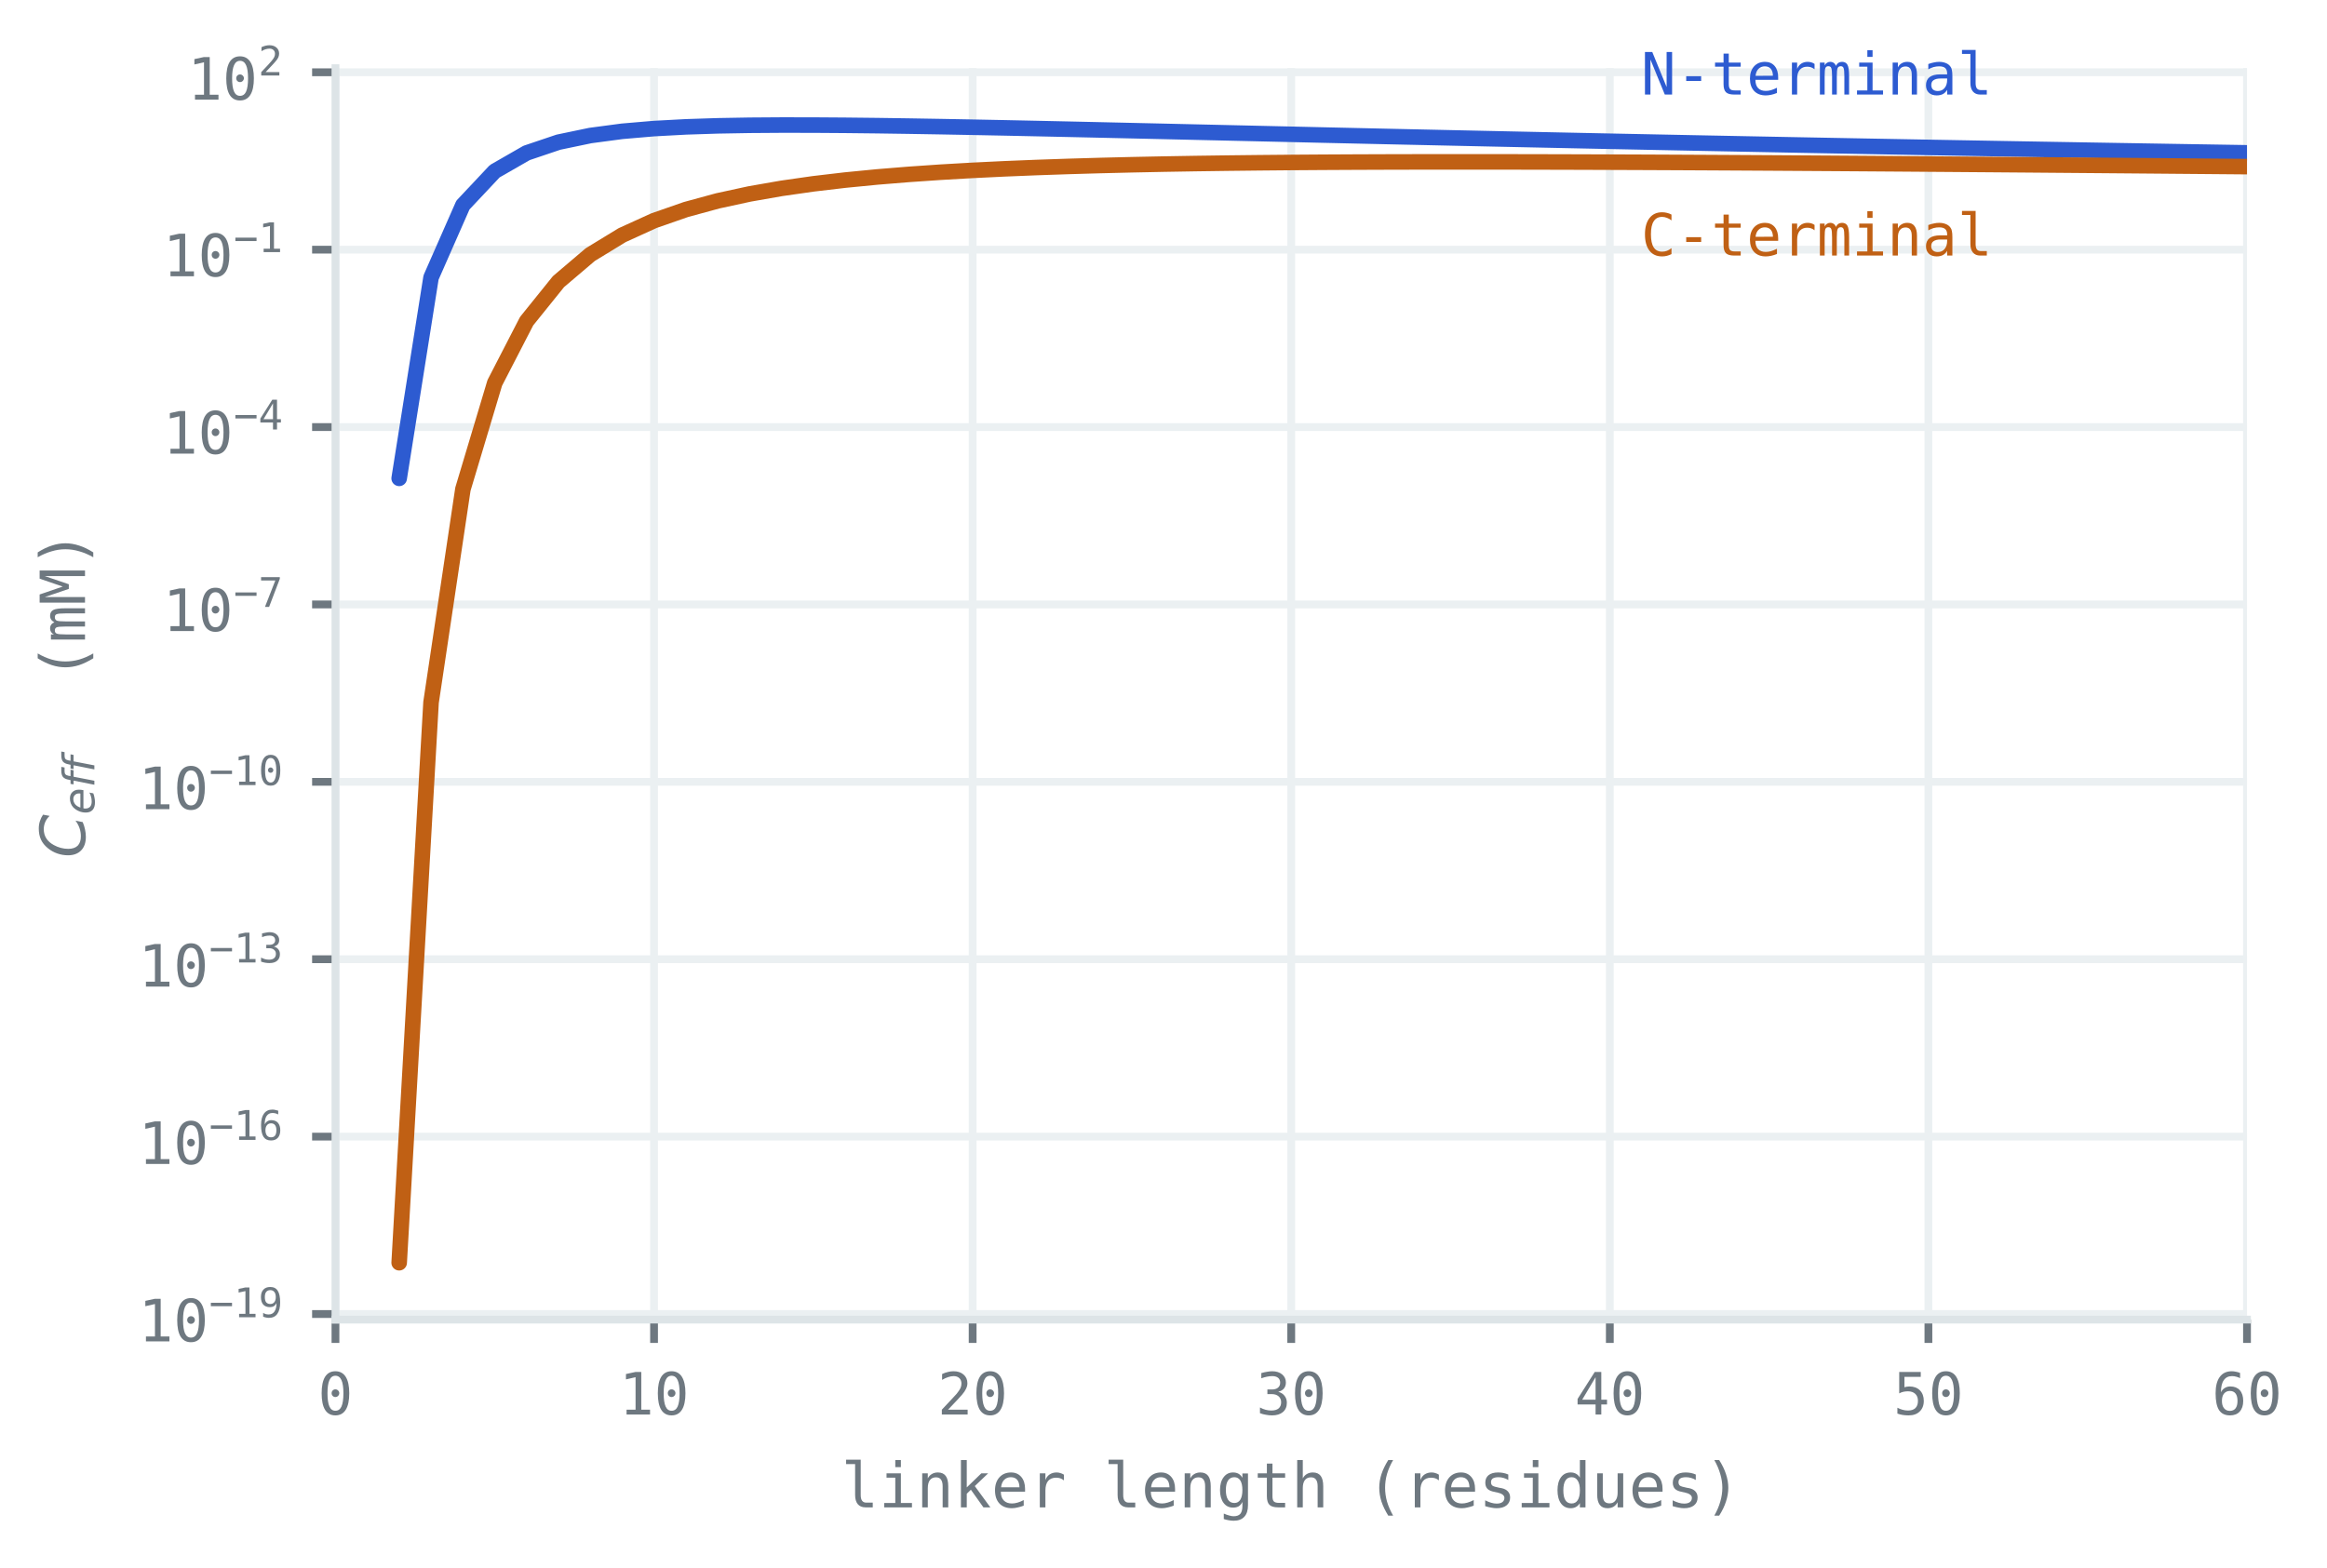
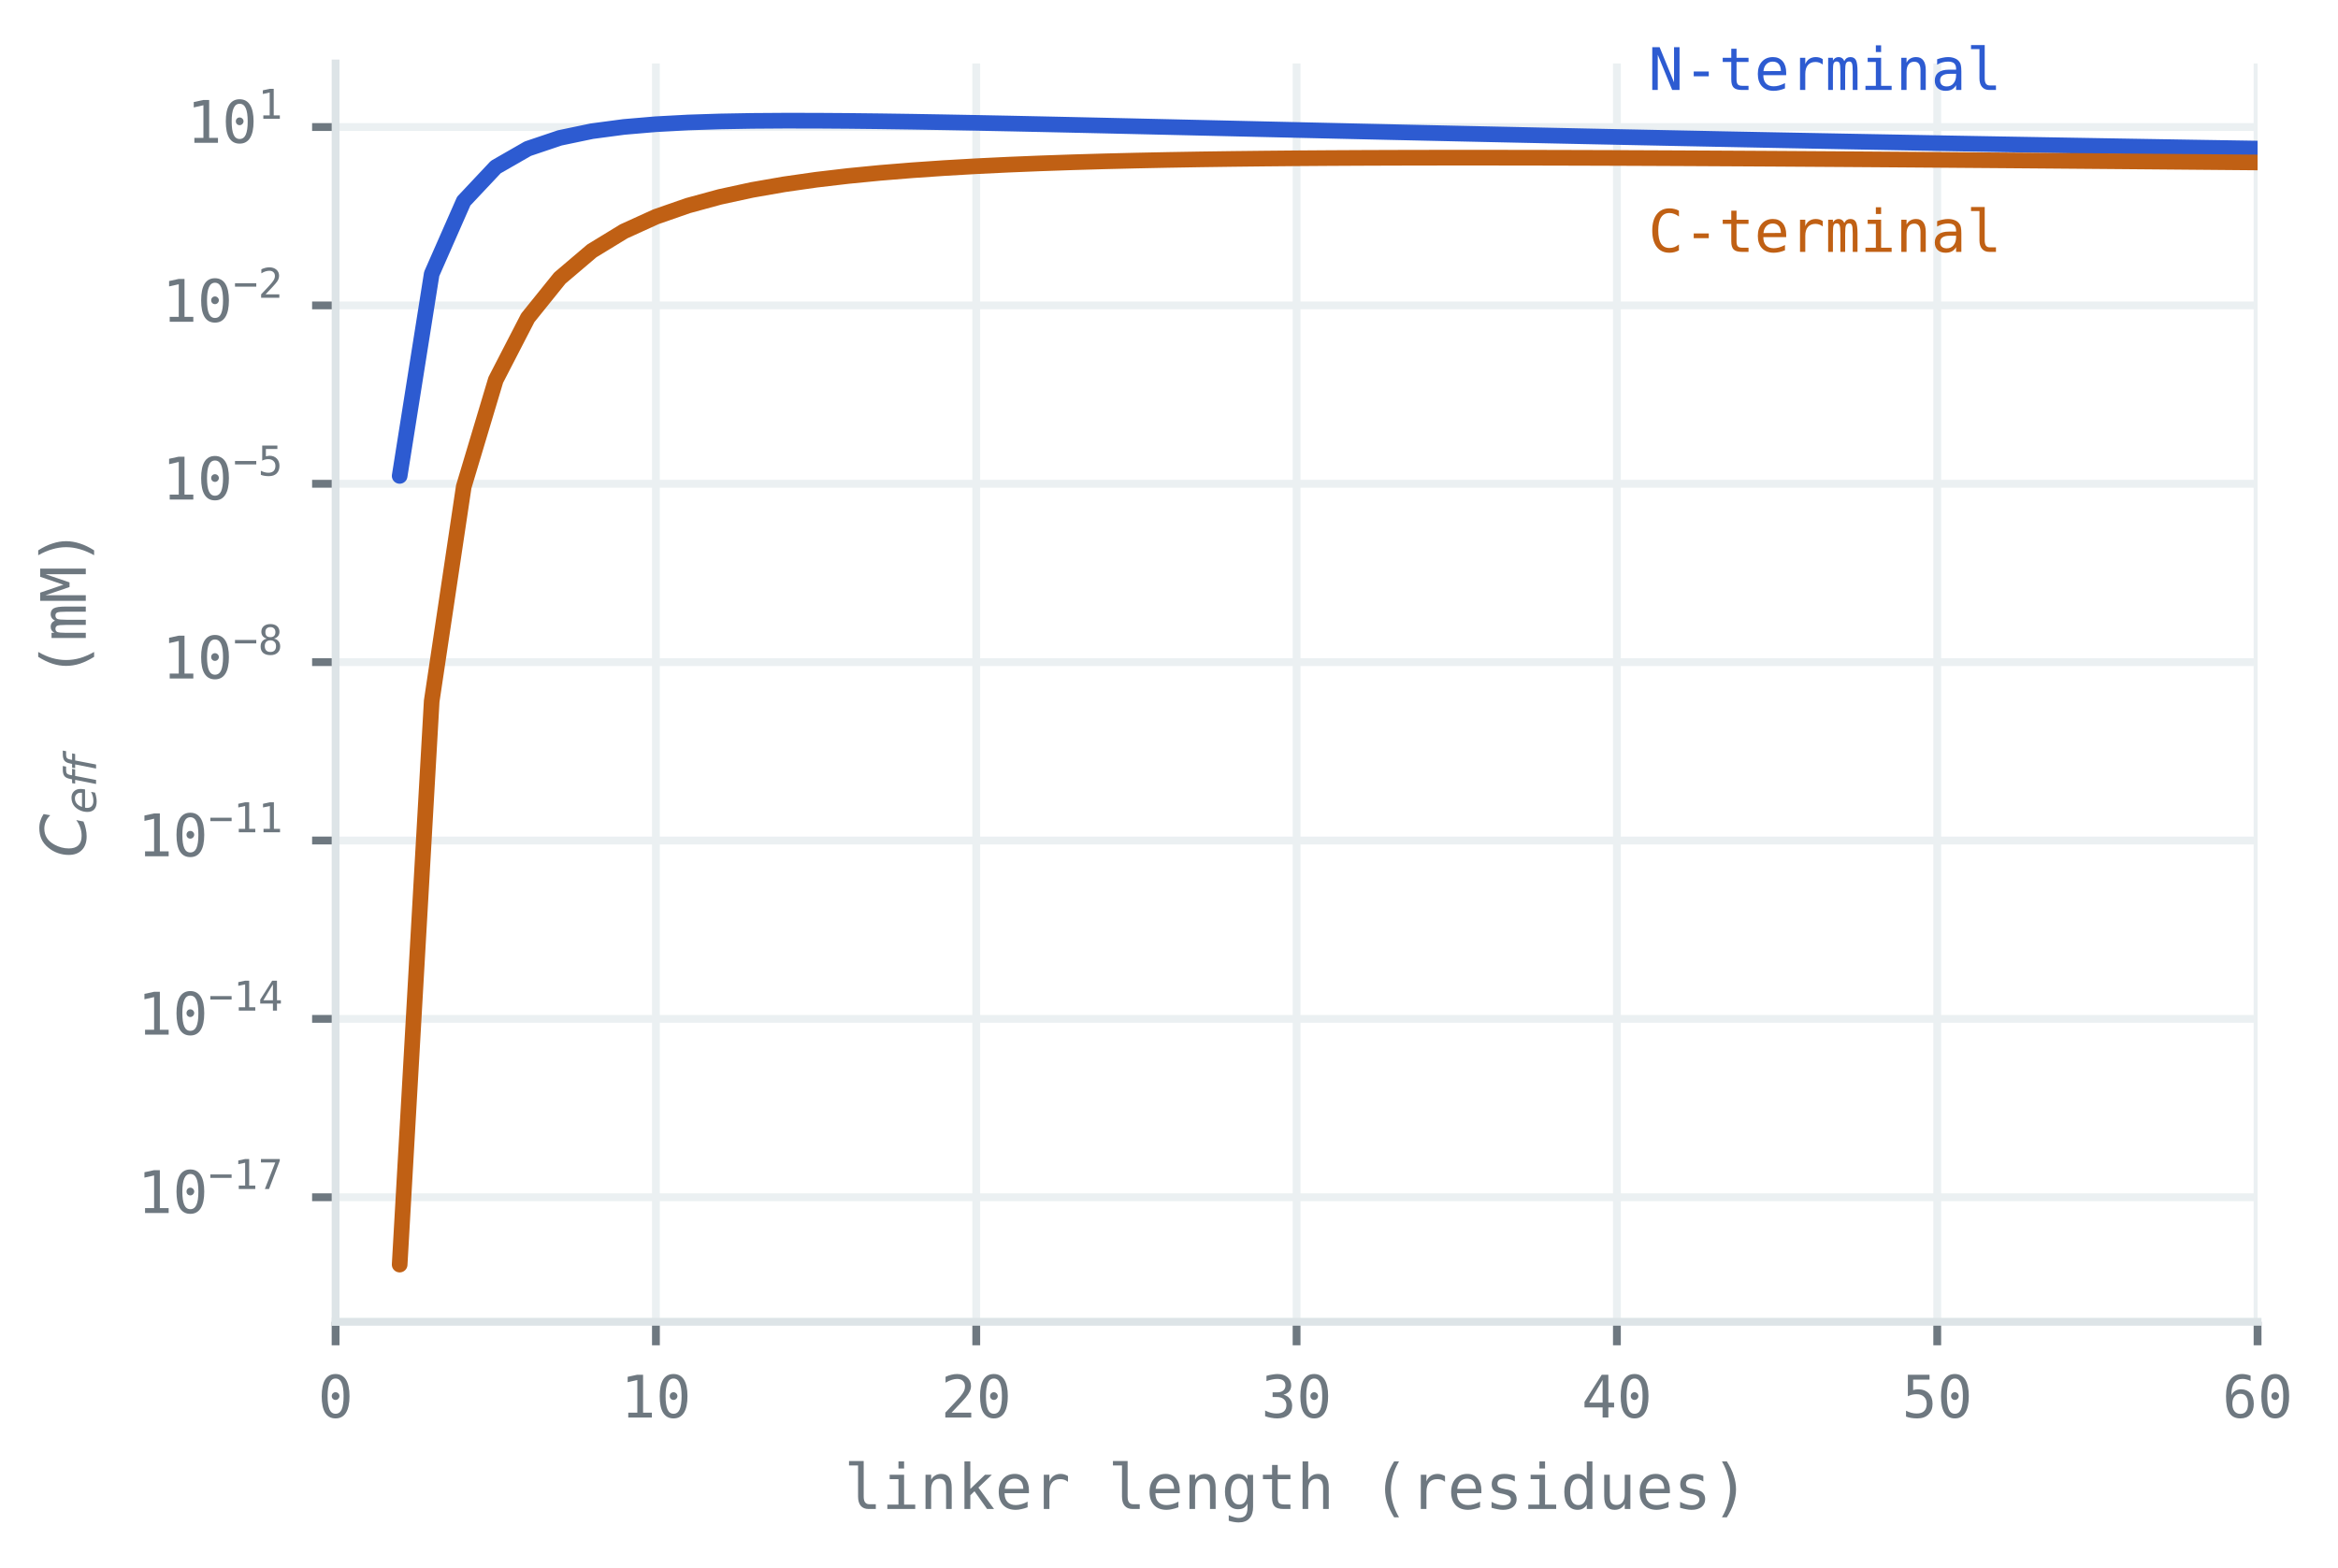
- <svg xmlns="http://www.w3.org/2000/svg" xmlns:xlink="http://www.w3.org/1999/xlink" width="298.882pt" height="201.337pt" viewBox="0 0 298.882 201.337" version="1.1">
+ <svg xmlns="http://www.w3.org/2000/svg" xmlns:xlink="http://www.w3.org/1999/xlink" width="298.665pt" height="200.283pt" viewBox="0 0 298.665 200.283" version="1.1">
  <defs>
    <style type="text/css">*{stroke-linejoin: round; stroke-linecap: butt}</style>
  </defs>
  <g id="figure_1">
    <g id="patch_1">
-       <path d="M 0 201.337  L 298.882 201.337  L 298.882 0  L 0 0  L 0 201.337  z " style="fill: none" />
+       <path d="M 0 200.283  L 298.665 200.283  L 298.665 0  L 0 0  L 0 200.283  z " style="fill: none" />
    </g>
    <g id="axes_1">
      <g id="patch_2">
-         <path d="M 43.087 169.534  L 288.607 169.534  L 288.607 8.758  L 43.087 8.758  L 43.087 169.534  z " style="fill: none" />
+         <path d="M 42.87 168.885  L 288.39 168.885  L 288.39 8.109  L 42.87 8.109  L 42.87 168.885  z " style="fill: none" />
      </g>
      <g id="matplotlib.axis_1">
        <g id="xtick_1">
          <g id="line2d_1">
-             <path d="M 43.087 169.534  L 43.087 8.758  " clip-path="url(#pee7ccda837)" style="fill: none; stroke: #ebf0f2; stroke-linecap: square" />
+             <path d="M 42.87 168.885  L 42.87 8.109  " clip-path="url(#p7f38e33495)" style="fill: none; stroke: #ebf0f2; stroke-linecap: square" />
          </g>
          <g id="line2d_2">
            <defs>
-               <path id="m582d454e30" d="M 0 0  L 0 3  " style="stroke: #6e7880" />
+               <path id="m90b1c3645b" d="M 0 0  L 0 3  " style="stroke: #6e7880" />
            </defs>
            <g>
-               <use xlink:href="#m582d454e30" x="43.087" y="169.534" style="fill: #6e7880; stroke: #6e7880" />
+               <use xlink:href="#m90b1c3645b" x="42.87" y="168.885" style="fill: #6e7880; stroke: #6e7880" />
            </g>
          </g>
          <g id="text_1">
-             <text style="font-size: 7.5px; font-family: 'DejaVu Sans Mono', 'SF Mono', 'Menlo', 'Consolas', 'Bitstream Vera Sans Mono', 'Computer Modern Typewriter', 'Andale Mono', 'Nimbus Mono L', 'Courier New', 'Courier', 'Fixed', 'Terminal', monospace; text-anchor: middle; fill: #6e7880" x="43.087" y="181.732" transform="rotate(-0 43.08687 181.7323)">0</text>
+             <text style="font-size: 7.5px; font-family: 'DejaVu Sans Mono', 'SF Mono', 'Menlo', 'Consolas', 'Bitstream Vera Sans Mono', 'Computer Modern Typewriter', 'Andale Mono', 'Nimbus Mono L', 'Courier New', 'Courier', 'Fixed', 'Terminal', monospace; text-anchor: middle; fill: #6e7880" x="42.87" y="181.124" transform="rotate(-0 42.87 181.1236)">0</text>
          </g>
        </g>
        <g id="xtick_2">
          <g id="line2d_3">
-             <path d="M 84.007 169.534  L 84.007 8.758  " clip-path="url(#pee7ccda837)" style="fill: none; stroke: #ebf0f2; stroke-linecap: square" />
+             <path d="M 83.79 168.885  L 83.79 8.109  " clip-path="url(#p7f38e33495)" style="fill: none; stroke: #ebf0f2; stroke-linecap: square" />
          </g>
          <g id="line2d_4">
            <g>
-               <use xlink:href="#m582d454e30" x="84.007" y="169.534" style="fill: #6e7880; stroke: #6e7880" />
+               <use xlink:href="#m90b1c3645b" x="83.79" y="168.885" style="fill: #6e7880; stroke: #6e7880" />
            </g>
          </g>
          <g id="text_2">
-             <text style="font-size: 7.5px; font-family: 'DejaVu Sans Mono', 'SF Mono', 'Menlo', 'Consolas', 'Bitstream Vera Sans Mono', 'Computer Modern Typewriter', 'Andale Mono', 'Nimbus Mono L', 'Courier New', 'Courier', 'Fixed', 'Terminal', monospace; text-anchor: middle; fill: #6e7880" x="84.007" y="181.732" transform="rotate(-0 84.00687 181.7323)">10</text>
+             <text style="font-size: 7.5px; font-family: 'DejaVu Sans Mono', 'SF Mono', 'Menlo', 'Consolas', 'Bitstream Vera Sans Mono', 'Computer Modern Typewriter', 'Andale Mono', 'Nimbus Mono L', 'Courier New', 'Courier', 'Fixed', 'Terminal', monospace; text-anchor: middle; fill: #6e7880" x="83.79" y="181.124" transform="rotate(-0 83.79 181.1236)">10</text>
          </g>
        </g>
        <g id="xtick_3">
          <g id="line2d_5">
-             <path d="M 124.927 169.534  L 124.927 8.758  " clip-path="url(#pee7ccda837)" style="fill: none; stroke: #ebf0f2; stroke-linecap: square" />
+             <path d="M 124.71 168.885  L 124.71 8.109  " clip-path="url(#p7f38e33495)" style="fill: none; stroke: #ebf0f2; stroke-linecap: square" />
          </g>
          <g id="line2d_6">
            <g>
-               <use xlink:href="#m582d454e30" x="124.927" y="169.534" style="fill: #6e7880; stroke: #6e7880" />
+               <use xlink:href="#m90b1c3645b" x="124.71" y="168.885" style="fill: #6e7880; stroke: #6e7880" />
            </g>
          </g>
          <g id="text_3">
-             <text style="font-size: 7.5px; font-family: 'DejaVu Sans Mono', 'SF Mono', 'Menlo', 'Consolas', 'Bitstream Vera Sans Mono', 'Computer Modern Typewriter', 'Andale Mono', 'Nimbus Mono L', 'Courier New', 'Courier', 'Fixed', 'Terminal', monospace; text-anchor: middle; fill: #6e7880" x="124.927" y="181.732" transform="rotate(-0 124.9269 181.7323)">20</text>
+             <text style="font-size: 7.5px; font-family: 'DejaVu Sans Mono', 'SF Mono', 'Menlo', 'Consolas', 'Bitstream Vera Sans Mono', 'Computer Modern Typewriter', 'Andale Mono', 'Nimbus Mono L', 'Courier New', 'Courier', 'Fixed', 'Terminal', monospace; text-anchor: middle; fill: #6e7880" x="124.71" y="181.124" transform="rotate(-0 124.71 181.1236)">20</text>
          </g>
        </g>
        <g id="xtick_4">
          <g id="line2d_7">
-             <path d="M 165.847 169.534  L 165.847 8.758  " clip-path="url(#pee7ccda837)" style="fill: none; stroke: #ebf0f2; stroke-linecap: square" />
+             <path d="M 165.63 168.885  L 165.63 8.109  " clip-path="url(#p7f38e33495)" style="fill: none; stroke: #ebf0f2; stroke-linecap: square" />
          </g>
          <g id="line2d_8">
            <g>
-               <use xlink:href="#m582d454e30" x="165.847" y="169.534" style="fill: #6e7880; stroke: #6e7880" />
+               <use xlink:href="#m90b1c3645b" x="165.63" y="168.885" style="fill: #6e7880; stroke: #6e7880" />
            </g>
          </g>
          <g id="text_4">
-             <text style="font-size: 7.5px; font-family: 'DejaVu Sans Mono', 'SF Mono', 'Menlo', 'Consolas', 'Bitstream Vera Sans Mono', 'Computer Modern Typewriter', 'Andale Mono', 'Nimbus Mono L', 'Courier New', 'Courier', 'Fixed', 'Terminal', monospace; text-anchor: middle; fill: #6e7880" x="165.847" y="181.732" transform="rotate(-0 165.8469 181.7323)">30</text>
+             <text style="font-size: 7.5px; font-family: 'DejaVu Sans Mono', 'SF Mono', 'Menlo', 'Consolas', 'Bitstream Vera Sans Mono', 'Computer Modern Typewriter', 'Andale Mono', 'Nimbus Mono L', 'Courier New', 'Courier', 'Fixed', 'Terminal', monospace; text-anchor: middle; fill: #6e7880" x="165.63" y="181.124" transform="rotate(-0 165.63 181.1236)">30</text>
          </g>
        </g>
        <g id="xtick_5">
          <g id="line2d_9">
-             <path d="M 206.767 169.534  L 206.767 8.758  " clip-path="url(#pee7ccda837)" style="fill: none; stroke: #ebf0f2; stroke-linecap: square" />
+             <path d="M 206.55 168.885  L 206.55 8.109  " clip-path="url(#p7f38e33495)" style="fill: none; stroke: #ebf0f2; stroke-linecap: square" />
          </g>
          <g id="line2d_10">
            <g>
-               <use xlink:href="#m582d454e30" x="206.767" y="169.534" style="fill: #6e7880; stroke: #6e7880" />
+               <use xlink:href="#m90b1c3645b" x="206.55" y="168.885" style="fill: #6e7880; stroke: #6e7880" />
            </g>
          </g>
          <g id="text_5">
-             <text style="font-size: 7.5px; font-family: 'DejaVu Sans Mono', 'SF Mono', 'Menlo', 'Consolas', 'Bitstream Vera Sans Mono', 'Computer Modern Typewriter', 'Andale Mono', 'Nimbus Mono L', 'Courier New', 'Courier', 'Fixed', 'Terminal', monospace; text-anchor: middle; fill: #6e7880" x="206.767" y="181.732" transform="rotate(-0 206.7669 181.7323)">40</text>
+             <text style="font-size: 7.5px; font-family: 'DejaVu Sans Mono', 'SF Mono', 'Menlo', 'Consolas', 'Bitstream Vera Sans Mono', 'Computer Modern Typewriter', 'Andale Mono', 'Nimbus Mono L', 'Courier New', 'Courier', 'Fixed', 'Terminal', monospace; text-anchor: middle; fill: #6e7880" x="206.55" y="181.124" transform="rotate(-0 206.55 181.1236)">40</text>
          </g>
        </g>
        <g id="xtick_6">
          <g id="line2d_11">
-             <path d="M 247.687 169.534  L 247.687 8.758  " clip-path="url(#pee7ccda837)" style="fill: none; stroke: #ebf0f2; stroke-linecap: square" />
+             <path d="M 247.47 168.885  L 247.47 8.109  " clip-path="url(#p7f38e33495)" style="fill: none; stroke: #ebf0f2; stroke-linecap: square" />
          </g>
          <g id="line2d_12">
            <g>
-               <use xlink:href="#m582d454e30" x="247.687" y="169.534" style="fill: #6e7880; stroke: #6e7880" />
+               <use xlink:href="#m90b1c3645b" x="247.47" y="168.885" style="fill: #6e7880; stroke: #6e7880" />
            </g>
          </g>
          <g id="text_6">
-             <text style="font-size: 7.5px; font-family: 'DejaVu Sans Mono', 'SF Mono', 'Menlo', 'Consolas', 'Bitstream Vera Sans Mono', 'Computer Modern Typewriter', 'Andale Mono', 'Nimbus Mono L', 'Courier New', 'Courier', 'Fixed', 'Terminal', monospace; text-anchor: middle; fill: #6e7880" x="247.687" y="181.732" transform="rotate(-0 247.6869 181.7323)">50</text>
+             <text style="font-size: 7.5px; font-family: 'DejaVu Sans Mono', 'SF Mono', 'Menlo', 'Consolas', 'Bitstream Vera Sans Mono', 'Computer Modern Typewriter', 'Andale Mono', 'Nimbus Mono L', 'Courier New', 'Courier', 'Fixed', 'Terminal', monospace; text-anchor: middle; fill: #6e7880" x="247.47" y="181.124" transform="rotate(-0 247.47 181.1236)">50</text>
          </g>
        </g>
        <g id="xtick_7">
          <g id="line2d_13">
-             <path d="M 288.607 169.534  L 288.607 8.758  " clip-path="url(#pee7ccda837)" style="fill: none; stroke: #ebf0f2; stroke-linecap: square" />
+             <path d="M 288.39 168.885  L 288.39 8.109  " clip-path="url(#p7f38e33495)" style="fill: none; stroke: #ebf0f2; stroke-linecap: square" />
          </g>
          <g id="line2d_14">
            <g>
-               <use xlink:href="#m582d454e30" x="288.607" y="169.534" style="fill: #6e7880; stroke: #6e7880" />
+               <use xlink:href="#m90b1c3645b" x="288.39" y="168.885" style="fill: #6e7880; stroke: #6e7880" />
            </g>
          </g>
          <g id="text_7">
-             <text style="font-size: 7.5px; font-family: 'DejaVu Sans Mono', 'SF Mono', 'Menlo', 'Consolas', 'Bitstream Vera Sans Mono', 'Computer Modern Typewriter', 'Andale Mono', 'Nimbus Mono L', 'Courier New', 'Courier', 'Fixed', 'Terminal', monospace; text-anchor: middle; fill: #6e7880" x="288.607" y="181.732" transform="rotate(-0 288.6069 181.7323)">60</text>
+             <text style="font-size: 7.5px; font-family: 'DejaVu Sans Mono', 'SF Mono', 'Menlo', 'Consolas', 'Bitstream Vera Sans Mono', 'Computer Modern Typewriter', 'Andale Mono', 'Nimbus Mono L', 'Courier New', 'Courier', 'Fixed', 'Terminal', monospace; text-anchor: middle; fill: #6e7880" x="288.39" y="181.124" transform="rotate(-0 288.39 181.1236)">60</text>
          </g>
        </g>
        <g id="text_8">
-           <text style="font-size: 8px; font-family: 'DejaVu Sans Mono', 'SF Mono', 'Menlo', 'Consolas', 'Bitstream Vera Sans Mono', 'Computer Modern Typewriter', 'Andale Mono', 'Nimbus Mono L', 'Courier New', 'Courier', 'Fixed', 'Terminal', monospace; text-anchor: middle; fill: #6e7880" x="165.847" y="193.655" transform="rotate(-0 165.8469 193.6553)">linker length  (residues)</text>
+           <text style="font-size: 8px; font-family: 'DejaVu Sans Mono', 'SF Mono', 'Menlo', 'Consolas', 'Bitstream Vera Sans Mono', 'Computer Modern Typewriter', 'Andale Mono', 'Nimbus Mono L', 'Courier New', 'Courier', 'Fixed', 'Terminal', monospace; text-anchor: middle; fill: #6e7880" x="165.63" y="192.805" transform="rotate(-0 165.63 192.8047)">linker length  (residues)</text>
        </g>
      </g>
      <g id="matplotlib.axis_2">
        <g id="ytick_1">
          <g id="line2d_15">
-             <path d="M 43.087 168.816  L 288.607 168.816  " clip-path="url(#pee7ccda837)" style="fill: none; stroke: #ebf0f2; stroke-linecap: square" />
+             <path d="M 42.87 152.974  L 288.39 152.974  " clip-path="url(#p7f38e33495)" style="fill: none; stroke: #ebf0f2; stroke-linecap: square" />
          </g>
          <g id="line2d_16">
            <defs>
-               <path id="m4ef6204b9f" d="M 0 0  L -3 0  " style="stroke: #6e7880" />
+               <path id="ma9d8cd0139" d="M 0 0  L -3 0  " style="stroke: #6e7880" />
            </defs>
            <g>
-               <use xlink:href="#m4ef6204b9f" x="43.087" y="168.816" style="fill: #6e7880; stroke: #6e7880" />
+               <use xlink:href="#ma9d8cd0139" x="42.87" y="152.974" style="fill: #6e7880; stroke: #6e7880" />
            </g>
          </g>
          <g id="text_9">
-             <g style="fill: #6e7880" transform="translate(17.76187 172.341)">
-               <text>
-                 <tspan x="0" y="-0.009" style="font-size: 7.5px; font-family: 'DejaVu Sans Mono'; fill: #6e7880">1</tspan>
-                 <tspan x="4.515" y="-0.009" style="font-size: 7.5px; font-family: 'DejaVu Sans Mono'; fill: #6e7880">0</tspan>
-                 <tspan x="9.103" y="-3.106" style="font-size: 5.25px; font-family: 'DejaVu Sans Mono'; fill: #6e7880">−</tspan>
-                 <tspan x="12.263" y="-3.106" style="font-size: 5.25px; font-family: 'DejaVu Sans Mono'; fill: #6e7880">1</tspan>
-                 <tspan x="15.424" y="-3.106" style="font-size: 5.25px; font-family: 'DejaVu Sans Mono'; fill: #6e7880">9</tspan>
+             <g style="fill: #6e7880" transform="translate(17.545 155.8429)">
+               <text>
+                 <tspan x="0" y="-0.858" style="font-size: 7.5px; font-family: 'DejaVu Sans Mono'; fill: #6e7880">1</tspan>
+                 <tspan x="4.515" y="-0.858" style="font-size: 7.5px; font-family: 'DejaVu Sans Mono'; fill: #6e7880">0</tspan>
+                 <tspan x="9.107" y="-3.92" style="font-size: 5.25px; font-family: 'DejaVu Sans Mono'; fill: #6e7880">−</tspan>
+                 <tspan x="12.268" y="-3.92" style="font-size: 5.25px; font-family: 'DejaVu Sans Mono'; fill: #6e7880">1</tspan>
+                 <tspan x="15.429" y="-3.92" style="font-size: 5.25px; font-family: 'DejaVu Sans Mono'; fill: #6e7880">7</tspan>
              </text>
            </g>
          </g>
        </g>
        <g id="ytick_2">
          <g id="line2d_17">
-             <path d="M 43.087 146.026  L 288.607 146.026  " clip-path="url(#pee7ccda837)" style="fill: none; stroke: #ebf0f2; stroke-linecap: square" />
+             <path d="M 42.87 130.183  L 288.39 130.183  " clip-path="url(#p7f38e33495)" style="fill: none; stroke: #ebf0f2; stroke-linecap: square" />
          </g>
          <g id="line2d_18">
            <g>
-               <use xlink:href="#m4ef6204b9f" x="43.087" y="146.026" style="fill: #6e7880; stroke: #6e7880" />
+               <use xlink:href="#ma9d8cd0139" x="42.87" y="130.183" style="fill: #6e7880; stroke: #6e7880" />
            </g>
          </g>
          <g id="text_10">
-             <g style="fill: #6e7880" transform="translate(17.76187 149.5509)">
-               <text>
-                 <tspan x="0" y="-0.009" style="font-size: 7.5px; font-family: 'DejaVu Sans Mono'; fill: #6e7880">1</tspan>
-                 <tspan x="4.515" y="-0.009" style="font-size: 7.5px; font-family: 'DejaVu Sans Mono'; fill: #6e7880">0</tspan>
-                 <tspan x="9.103" y="-3.106" style="font-size: 5.25px; font-family: 'DejaVu Sans Mono'; fill: #6e7880">−</tspan>
-                 <tspan x="12.263" y="-3.106" style="font-size: 5.25px; font-family: 'DejaVu Sans Mono'; fill: #6e7880">1</tspan>
-                 <tspan x="15.424" y="-3.106" style="font-size: 5.25px; font-family: 'DejaVu Sans Mono'; fill: #6e7880">6</tspan>
+             <g style="fill: #6e7880" transform="translate(17.545 133.0527)">
+               <text>
+                 <tspan x="0" y="-0.858" style="font-size: 7.5px; font-family: 'DejaVu Sans Mono'; fill: #6e7880">1</tspan>
+                 <tspan x="4.515" y="-0.858" style="font-size: 7.5px; font-family: 'DejaVu Sans Mono'; fill: #6e7880">0</tspan>
+                 <tspan x="9.107" y="-3.92" style="font-size: 5.25px; font-family: 'DejaVu Sans Mono'; fill: #6e7880">−</tspan>
+                 <tspan x="12.268" y="-3.92" style="font-size: 5.25px; font-family: 'DejaVu Sans Mono'; fill: #6e7880">1</tspan>
+                 <tspan x="15.429" y="-3.92" style="font-size: 5.25px; font-family: 'DejaVu Sans Mono'; fill: #6e7880">4</tspan>
              </text>
            </g>
          </g>
        </g>
        <g id="ytick_3">
          <g id="line2d_19">
-             <path d="M 43.087 123.236  L 288.607 123.236  " clip-path="url(#pee7ccda837)" style="fill: none; stroke: #ebf0f2; stroke-linecap: square" />
+             <path d="M 42.87 107.393  L 288.39 107.393  " clip-path="url(#p7f38e33495)" style="fill: none; stroke: #ebf0f2; stroke-linecap: square" />
          </g>
          <g id="line2d_20">
            <g>
-               <use xlink:href="#m4ef6204b9f" x="43.087" y="123.236" style="fill: #6e7880; stroke: #6e7880" />
+               <use xlink:href="#ma9d8cd0139" x="42.87" y="107.393" style="fill: #6e7880; stroke: #6e7880" />
            </g>
          </g>
          <g id="text_11">
-             <g style="fill: #6e7880" transform="translate(17.76187 126.7607)">
-               <text>
-                 <tspan x="0" y="-0.009" style="font-size: 7.5px; font-family: 'DejaVu Sans Mono'; fill: #6e7880">1</tspan>
-                 <tspan x="4.515" y="-0.009" style="font-size: 7.5px; font-family: 'DejaVu Sans Mono'; fill: #6e7880">0</tspan>
-                 <tspan x="9.103" y="-3.106" style="font-size: 5.25px; font-family: 'DejaVu Sans Mono'; fill: #6e7880">−</tspan>
-                 <tspan x="12.263" y="-3.106" style="font-size: 5.25px; font-family: 'DejaVu Sans Mono'; fill: #6e7880">1</tspan>
-                 <tspan x="15.424" y="-3.106" style="font-size: 5.25px; font-family: 'DejaVu Sans Mono'; fill: #6e7880">3</tspan>
+             <g style="fill: #6e7880" transform="translate(17.545 110.2626)">
+               <text>
+                 <tspan x="0" y="-0.858" style="font-size: 7.5px; font-family: 'DejaVu Sans Mono'; fill: #6e7880">1</tspan>
+                 <tspan x="4.515" y="-0.858" style="font-size: 7.5px; font-family: 'DejaVu Sans Mono'; fill: #6e7880">0</tspan>
+                 <tspan x="9.107" y="-3.92" style="font-size: 5.25px; font-family: 'DejaVu Sans Mono'; fill: #6e7880">−</tspan>
+                 <tspan x="12.268" y="-3.92" style="font-size: 5.25px; font-family: 'DejaVu Sans Mono'; fill: #6e7880">1</tspan>
+                 <tspan x="15.429" y="-3.92" style="font-size: 5.25px; font-family: 'DejaVu Sans Mono'; fill: #6e7880">1</tspan>
              </text>
            </g>
          </g>
        </g>
        <g id="ytick_4">
          <g id="line2d_21">
-             <path d="M 43.087 100.446  L 288.607 100.446  " clip-path="url(#pee7ccda837)" style="fill: none; stroke: #ebf0f2; stroke-linecap: square" />
+             <path d="M 42.87 84.603  L 288.39 84.603  " clip-path="url(#p7f38e33495)" style="fill: none; stroke: #ebf0f2; stroke-linecap: square" />
          </g>
          <g id="line2d_22">
            <g>
-               <use xlink:href="#m4ef6204b9f" x="43.087" y="100.446" style="fill: #6e7880; stroke: #6e7880" />
+               <use xlink:href="#ma9d8cd0139" x="42.87" y="84.603" style="fill: #6e7880; stroke: #6e7880" />
            </g>
          </g>
          <g id="text_12">
-             <g style="fill: #6e7880" transform="translate(17.76187 103.9706)">
-               <text>
-                 <tspan x="0" y="-0.009" style="font-size: 7.5px; font-family: 'DejaVu Sans Mono'; fill: #6e7880">1</tspan>
-                 <tspan x="4.515" y="-0.009" style="font-size: 7.5px; font-family: 'DejaVu Sans Mono'; fill: #6e7880">0</tspan>
-                 <tspan x="9.103" y="-3.106" style="font-size: 5.25px; font-family: 'DejaVu Sans Mono'; fill: #6e7880">−</tspan>
-                 <tspan x="12.263" y="-3.106" style="font-size: 5.25px; font-family: 'DejaVu Sans Mono'; fill: #6e7880">1</tspan>
-                 <tspan x="15.424" y="-3.106" style="font-size: 5.25px; font-family: 'DejaVu Sans Mono'; fill: #6e7880">0</tspan>
+             <g style="fill: #6e7880" transform="translate(20.695 87.47245)">
+               <text>
+                 <tspan x="0" y="-0.781" style="font-size: 7.5px; font-family: 'DejaVu Sans Mono'; fill: #6e7880">1</tspan>
+                 <tspan x="4.515" y="-0.781" style="font-size: 7.5px; font-family: 'DejaVu Sans Mono'; fill: #6e7880">0</tspan>
+                 <tspan x="9.107" y="-3.844" style="font-size: 5.25px; font-family: 'DejaVu Sans Mono'; fill: #6e7880">−</tspan>
+                 <tspan x="12.268" y="-3.844" style="font-size: 5.25px; font-family: 'DejaVu Sans Mono'; fill: #6e7880">8</tspan>
              </text>
            </g>
          </g>
        </g>
        <g id="ytick_5">
          <g id="line2d_23">
-             <path d="M 43.087 77.655  L 288.607 77.655  " clip-path="url(#pee7ccda837)" style="fill: none; stroke: #ebf0f2; stroke-linecap: square" />
+             <path d="M 42.87 61.813  L 288.39 61.813  " clip-path="url(#p7f38e33495)" style="fill: none; stroke: #ebf0f2; stroke-linecap: square" />
          </g>
          <g id="line2d_24">
            <g>
-               <use xlink:href="#m4ef6204b9f" x="43.087" y="77.655" style="fill: #6e7880; stroke: #6e7880" />
+               <use xlink:href="#ma9d8cd0139" x="42.87" y="61.813" style="fill: #6e7880; stroke: #6e7880" />
            </g>
          </g>
          <g id="text_13">
-             <g style="fill: #6e7880" transform="translate(20.91187 81.14294)">
-               <text>
-                 <tspan x="0" y="-0.074" style="font-size: 7.5px; font-family: 'DejaVu Sans Mono'; fill: #6e7880">1</tspan>
-                 <tspan x="4.515" y="-0.074" style="font-size: 7.5px; font-family: 'DejaVu Sans Mono'; fill: #6e7880">0</tspan>
-                 <tspan x="9.103" y="-3.172" style="font-size: 5.25px; font-family: 'DejaVu Sans Mono'; fill: #6e7880">−</tspan>
-                 <tspan x="12.263" y="-3.172" style="font-size: 5.25px; font-family: 'DejaVu Sans Mono'; fill: #6e7880">7</tspan>
+             <g style="fill: #6e7880" transform="translate(20.695 64.6823)">
+               <text>
+                 <tspan x="0" y="-0.858" style="font-size: 7.5px; font-family: 'DejaVu Sans Mono'; fill: #6e7880">1</tspan>
+                 <tspan x="4.515" y="-0.858" style="font-size: 7.5px; font-family: 'DejaVu Sans Mono'; fill: #6e7880">0</tspan>
+                 <tspan x="9.107" y="-3.92" style="font-size: 5.25px; font-family: 'DejaVu Sans Mono'; fill: #6e7880">−</tspan>
+                 <tspan x="12.268" y="-3.92" style="font-size: 5.25px; font-family: 'DejaVu Sans Mono'; fill: #6e7880">5</tspan>
              </text>
            </g>
          </g>
        </g>
        <g id="ytick_6">
          <g id="line2d_25">
-             <path d="M 43.087 54.865  L 288.607 54.865  " clip-path="url(#pee7ccda837)" style="fill: none; stroke: #ebf0f2; stroke-linecap: square" />
+             <path d="M 42.87 39.023  L 288.39 39.023  " clip-path="url(#p7f38e33495)" style="fill: none; stroke: #ebf0f2; stroke-linecap: square" />
          </g>
          <g id="line2d_26">
            <g>
-               <use xlink:href="#m4ef6204b9f" x="43.087" y="54.865" style="fill: #6e7880; stroke: #6e7880" />
+               <use xlink:href="#ma9d8cd0139" x="42.87" y="39.023" style="fill: #6e7880; stroke: #6e7880" />
            </g>
          </g>
          <g id="text_14">
-             <g style="fill: #6e7880" transform="translate(20.91187 58.35279)">
-               <text>
-                 <tspan x="0" y="-0.074" style="font-size: 7.5px; font-family: 'DejaVu Sans Mono'; fill: #6e7880">1</tspan>
-                 <tspan x="4.515" y="-0.074" style="font-size: 7.5px; font-family: 'DejaVu Sans Mono'; fill: #6e7880">0</tspan>
-                 <tspan x="9.103" y="-3.172" style="font-size: 5.25px; font-family: 'DejaVu Sans Mono'; fill: #6e7880">−</tspan>
-                 <tspan x="12.263" y="-3.172" style="font-size: 5.25px; font-family: 'DejaVu Sans Mono'; fill: #6e7880">4</tspan>
+             <g style="fill: #6e7880" transform="translate(20.695 41.89215)">
+               <text>
+                 <tspan x="0" y="-0.781" style="font-size: 7.5px; font-family: 'DejaVu Sans Mono'; fill: #6e7880">1</tspan>
+                 <tspan x="4.515" y="-0.781" style="font-size: 7.5px; font-family: 'DejaVu Sans Mono'; fill: #6e7880">0</tspan>
+                 <tspan x="9.107" y="-3.844" style="font-size: 5.25px; font-family: 'DejaVu Sans Mono'; fill: #6e7880">−</tspan>
+                 <tspan x="12.268" y="-3.844" style="font-size: 5.25px; font-family: 'DejaVu Sans Mono'; fill: #6e7880">2</tspan>
              </text>
            </g>
          </g>
        </g>
        <g id="ytick_7">
          <g id="line2d_27">
-             <path d="M 43.087 32.075  L 288.607 32.075  " clip-path="url(#pee7ccda837)" style="fill: none; stroke: #ebf0f2; stroke-linecap: square" />
+             <path d="M 42.87 16.233  L 288.39 16.233  " clip-path="url(#p7f38e33495)" style="fill: none; stroke: #ebf0f2; stroke-linecap: square" />
          </g>
          <g id="line2d_28">
            <g>
-               <use xlink:href="#m4ef6204b9f" x="43.087" y="32.075" style="fill: #6e7880; stroke: #6e7880" />
+               <use xlink:href="#ma9d8cd0139" x="42.87" y="16.233" style="fill: #6e7880; stroke: #6e7880" />
            </g>
          </g>
          <g id="text_15">
-             <g style="fill: #6e7880" transform="translate(20.91187 35.56265)">
-               <text>
-                 <tspan x="0" y="-0.074" style="font-size: 7.5px; font-family: 'DejaVu Sans Mono'; fill: #6e7880">1</tspan>
-                 <tspan x="4.515" y="-0.074" style="font-size: 7.5px; font-family: 'DejaVu Sans Mono'; fill: #6e7880">0</tspan>
-                 <tspan x="9.103" y="-3.172" style="font-size: 5.25px; font-family: 'DejaVu Sans Mono'; fill: #6e7880">−</tspan>
-                 <tspan x="12.263" y="-3.172" style="font-size: 5.25px; font-family: 'DejaVu Sans Mono'; fill: #6e7880">1</tspan>
-               </text>
-             </g>
-           </g>
-         </g>
-         <g id="ytick_8">
-           <g id="line2d_29">
-             <path d="M 43.087 9.285  L 288.607 9.285  " clip-path="url(#pee7ccda837)" style="fill: none; stroke: #ebf0f2; stroke-linecap: square" />
-           </g>
-           <g id="line2d_30">
-             <g>
-               <use xlink:href="#m4ef6204b9f" x="43.087" y="9.285" style="fill: #6e7880; stroke: #6e7880" />
-             </g>
-           </g>
-           <g id="text_16">
-             <g style="fill: #6e7880" transform="translate(24.06188 12.81)">
-               <text>
-                 <tspan x="0" y="-0.009" style="font-size: 7.5px; font-family: 'DejaVu Sans Mono'; fill: #6e7880">1</tspan>
-                 <tspan x="4.515" y="-0.009" style="font-size: 7.5px; font-family: 'DejaVu Sans Mono'; fill: #6e7880">0</tspan>
-                 <tspan x="9.103" y="-3.106" style="font-size: 5.25px; font-family: 'DejaVu Sans Mono'; fill: #6e7880">2</tspan>
-               </text>
-             </g>
-           </g>
-         </g>
-         <g id="text_17">
-           <g style="fill: #6e7880" transform="translate(11.84 110.226) rotate(-90)">
+             <g style="fill: #6e7880" transform="translate(23.845 19.102)">
+               <text>
+                 <tspan x="0" y="-0.858" style="font-size: 7.5px; font-family: 'DejaVu Sans Mono'; fill: #6e7880">1</tspan>
+                 <tspan x="4.515" y="-0.858" style="font-size: 7.5px; font-family: 'DejaVu Sans Mono'; fill: #6e7880">0</tspan>
+                 <tspan x="9.107" y="-3.92" style="font-size: 5.25px; font-family: 'DejaVu Sans Mono'; fill: #6e7880">1</tspan>
+               </text>
+             </g>
+           </g>
+         </g>
+         <g id="text_16">
+           <g style="fill: #6e7880" transform="translate(11.88125 109.577) rotate(-90)">
            <text>
              <tspan x="0" y="-0.922" style="font-style: oblique; font-size: 8px; font-family: 'DejaVu Sans'; fill: #6e7880">C</tspan>
-               <tspan x="5.586" y="0.278" style="font-style: oblique; font-size: 5.6px; font-family: 'DejaVu Sans'; fill: #6e7880">e</tspan>
-               <tspan x="9.031" y="0.278" style="font-style: oblique; font-size: 5.6px; font-family: 'DejaVu Sans'; fill: #6e7880">f</tspan>
-               <tspan x="11.003" y="0.278" style="font-style: oblique; font-size: 5.6px; font-family: 'DejaVu Sans'; fill: #6e7880">f</tspan>
+               <tspan x="5.586" y="0.391" style="font-style: oblique; font-size: 5.6px; font-family: 'DejaVu Sans'; fill: #6e7880">e</tspan>
+               <tspan x="9.031" y="0.391" style="font-style: oblique; font-size: 5.6px; font-family: 'DejaVu Sans'; fill: #6e7880">f</tspan>
+               <tspan x="11.003" y="0.391" style="font-style: oblique; font-size: 5.6px; font-family: 'DejaVu Sans'; fill: #6e7880">f</tspan>
              <tspan x="13.193" y="-0.922" style="font-size: 8px; font-family: 'DejaVu Sans Mono'; fill: #6e7880"> </tspan>
              <tspan x="18.009" y="-0.922" style="font-size: 8px; font-family: 'DejaVu Sans Mono'; fill: #6e7880"> </tspan>
              <tspan x="22.826" y="-0.922" style="font-size: 8px; font-family: 'DejaVu Sans Mono'; fill: #6e7880">(</tspan>
              <tspan x="27.642" y="-0.922" style="font-size: 8px; font-family: 'DejaVu Sans Mono'; fill: #6e7880">m</tspan>
              <tspan x="32.459" y="-0.922" style="font-size: 8px; font-family: 'DejaVu Sans Mono'; fill: #6e7880">M</tspan>
              <tspan x="37.275" y="-0.922" style="font-size: 8px; font-family: 'DejaVu Sans Mono'; fill: #6e7880">)</tspan>
            </text>
          </g>
        </g>
      </g>
-       <g id="line2d_31">
-         <path d="M 51.271 61.455  L 55.363 35.651  L 59.455 26.349  L 63.547 21.996  L 67.639 19.647  L 71.731 18.266  L 75.823 17.412  L 79.915 16.868  L 84.007 16.519  L 88.099 16.299  L 92.191 16.166  L 96.283 16.094  L 100.375 16.066  L 104.467 16.07  L 108.559 16.098  L 112.651 16.143  L 116.743 16.202  L 120.835 16.271  L 124.927 16.347  L 129.019 16.428  L 133.111 16.514  L 137.203 16.603  L 141.295 16.694  L 145.387 16.787  L 149.479 16.88  L 153.571 16.974  L 157.663 17.068  L 161.755 17.162  L 165.847 17.255  L 169.939 17.349  L 174.031 17.441  L 178.123 17.533  L 182.215 17.623  L 186.307 17.713  L 190.399 17.802  L 194.491 17.89  L 198.583 17.977  L 202.675 18.063  L 206.767 18.148  L 210.859 18.231  L 214.951 18.314  L 219.043 18.396  L 223.135 18.476  L 227.227 18.556  L 231.319 18.635  L 235.411 18.712  L 239.503 18.789  L 243.595 18.864  L 247.687 18.939  L 251.779 19.012  L 255.871 19.085  L 259.963 19.157  L 264.055 19.227  L 268.147 19.297  L 272.239 19.366  L 276.331 19.434  L 280.423 19.502  L 284.515 19.568  L 288.607 19.634  " clip-path="url(#pee7ccda837)" style="fill: none; stroke: #2d5bd1; stroke-width: 2; stroke-linecap: round" />
-       </g>
-       <g id="line2d_32">
-         <path d="M 51.271 162.226  L 55.363 90.239  L 59.455 62.849  L 63.547 49.193  L 67.639 41.261  L 71.731 36.182  L 75.823 32.704  L 79.915 30.206  L 84.007 28.344  L 88.099 26.919  L 92.191 25.804  L 96.283 24.917  L 100.375 24.201  L 104.467 23.616  L 108.559 23.135  L 112.651 22.735  L 116.743 22.402  L 120.835 22.122  L 124.927 21.887  L 129.019 21.689  L 133.111 21.523  L 137.203 21.382  L 141.295 21.263  L 145.387 21.164  L 149.479 21.081  L 153.571 21.012  L 157.663 20.956  L 161.755 20.91  L 165.847 20.873  L 169.939 20.845  L 174.031 20.824  L 178.123 20.809  L 182.215 20.8  L 186.307 20.796  L 190.399 20.797  L 194.491 20.801  L 198.583 20.809  L 202.675 20.82  L 206.767 20.834  L 210.859 20.85  L 214.951 20.868  L 219.043 20.889  L 223.135 20.911  L 227.227 20.935  L 231.319 20.961  L 235.411 20.987  L 239.503 21.015  L 243.595 21.044  L 247.687 21.074  L 251.779 21.105  L 255.871 21.136  L 259.963 21.168  L 264.055 21.201  L 268.147 21.234  L 272.239 21.268  L 276.331 21.302  L 280.423 21.337  L 284.515 21.372  L 288.607 21.407  " clip-path="url(#pee7ccda837)" style="fill: none; stroke: #c06014; stroke-width: 2; stroke-linecap: round" />
+       <g id="line2d_29">
+         <path d="M 51.054 60.806  L 55.146 35.002  L 59.238 25.7  L 63.33 21.347  L 67.422 18.998  L 71.514 17.617  L 75.606 16.763  L 79.698 16.219  L 83.79 15.87  L 87.882 15.65  L 91.974 15.517  L 96.066 15.445  L 100.158 15.417  L 104.25 15.421  L 108.342 15.449  L 112.434 15.494  L 116.526 15.553  L 120.618 15.622  L 124.71 15.698  L 128.802 15.779  L 132.894 15.865  L 136.986 15.954  L 141.078 16.045  L 145.17 16.138  L 149.262 16.231  L 153.354 16.325  L 157.446 16.419  L 161.538 16.513  L 165.63 16.606  L 169.722 16.699  L 173.814 16.792  L 177.906 16.884  L 181.998 16.974  L 186.09 17.064  L 190.182 17.153  L 194.274 17.241  L 198.366 17.328  L 202.458 17.414  L 206.55 17.499  L 210.642 17.582  L 214.734 17.665  L 218.826 17.747  L 222.918 17.827  L 227.01 17.907  L 231.102 17.985  L 235.194 18.063  L 239.286 18.139  L 243.378 18.215  L 247.47 18.29  L 251.562 18.363  L 255.654 18.436  L 259.746 18.507  L 263.838 18.578  L 267.93 18.648  L 272.022 18.717  L 276.114 18.785  L 280.206 18.853  L 284.298 18.919  L 288.39 18.985  " clip-path="url(#p7f38e33495)" style="fill: none; stroke: #2d5bd1; stroke-width: 2; stroke-linecap: round" />
+       </g>
+       <g id="line2d_30">
+         <path d="M 51.054 161.577  L 55.146 89.59  L 59.238 62.2  L 63.33 48.544  L 67.422 40.612  L 71.514 35.533  L 75.606 32.055  L 79.698 29.556  L 83.79 27.695  L 87.882 26.27  L 91.974 25.155  L 96.066 24.268  L 100.158 23.552  L 104.25 22.967  L 108.342 22.486  L 112.434 22.086  L 116.526 21.753  L 120.618 21.473  L 124.71 21.238  L 128.802 21.04  L 132.894 20.874  L 136.986 20.733  L 141.078 20.614  L 145.17 20.515  L 149.262 20.432  L 153.354 20.363  L 157.446 20.307  L 161.538 20.261  L 165.63 20.224  L 169.722 20.196  L 173.814 20.175  L 177.906 20.16  L 181.998 20.151  L 186.09 20.147  L 190.182 20.148  L 194.274 20.152  L 198.366 20.16  L 202.458 20.171  L 206.55 20.184  L 210.642 20.201  L 214.734 20.219  L 218.826 20.24  L 222.918 20.262  L 227.01 20.286  L 231.102 20.312  L 235.194 20.338  L 239.286 20.366  L 243.378 20.395  L 247.47 20.425  L 251.562 20.456  L 255.654 20.487  L 259.746 20.519  L 263.838 20.552  L 267.93 20.585  L 272.022 20.619  L 276.114 20.653  L 280.206 20.688  L 284.298 20.723  L 288.39 20.758  " clip-path="url(#p7f38e33495)" style="fill: none; stroke: #c06014; stroke-width: 2; stroke-linecap: round" />
      </g>
      <g id="patch_3">
-         <path d="M 43.087 169.534  L 43.087 8.758  " style="fill: none; stroke: #dde4e7; stroke-linejoin: miter; stroke-linecap: square" />
+         <path d="M 42.87 168.885  L 42.87 8.109  " style="fill: none; stroke: #dde4e7; stroke-linejoin: miter; stroke-linecap: square" />
      </g>
      <g id="patch_4">
-         <path d="M 43.087 169.534  L 288.607 169.534  " style="fill: none; stroke: #dde4e7; stroke-linejoin: miter; stroke-linecap: square" />
+         <path d="M 42.87 168.885  L 288.39 168.885  " style="fill: none; stroke: #dde4e7; stroke-linejoin: miter; stroke-linecap: square" />
+       </g>
+       <g id="text_17">
+         <text style="font-size: 7.5px; font-family: 'DejaVu Sans Mono', 'SF Mono', 'Menlo', 'Consolas', 'Bitstream Vera Sans Mono', 'Computer Modern Typewriter', 'Andale Mono', 'Nimbus Mono L', 'Courier New', 'Courier', 'Fixed', 'Terminal', monospace; text-anchor: start; fill: #2d5bd1" x="210.55" y="11.499" transform="rotate(-0 210.55 11.49867)">N-terminal</text>
      </g>
      <g id="text_18">
-         <text style="font-size: 7.5px; font-family: 'DejaVu Sans Mono', 'SF Mono', 'Menlo', 'Consolas', 'Bitstream Vera Sans Mono', 'Computer Modern Typewriter', 'Andale Mono', 'Nimbus Mono L', 'Courier New', 'Courier', 'Fixed', 'Terminal', monospace; text-anchor: start; fill: #2d5bd1" x="210.767" y="12.148" transform="rotate(-0 210.7669 12.14772)">N-terminal</text>
-       </g>
-       <g id="text_19">
-         <text style="font-size: 7.5px; font-family: 'DejaVu Sans Mono', 'SF Mono', 'Menlo', 'Consolas', 'Bitstream Vera Sans Mono', 'Computer Modern Typewriter', 'Andale Mono', 'Nimbus Mono L', 'Courier New', 'Courier', 'Fixed', 'Terminal', monospace; text-anchor: start; fill: #c06014" x="210.767" y="32.834" transform="rotate(-0 210.7669 32.83354)">C-terminal</text>
+         <text style="font-size: 7.5px; font-family: 'DejaVu Sans Mono', 'SF Mono', 'Menlo', 'Consolas', 'Bitstream Vera Sans Mono', 'Computer Modern Typewriter', 'Andale Mono', 'Nimbus Mono L', 'Courier New', 'Courier', 'Fixed', 'Terminal', monospace; text-anchor: start; fill: #c06014" x="210.55" y="32.184" transform="rotate(-0 210.55 32.18449)">C-terminal</text>
      </g>
    </g>
  </g>
  <defs>
-     <clipPath id="pee7ccda837">
-       <rect x="43.087" y="8.758" width="245.52" height="160.776" />
+     <clipPath id="p7f38e33495">
+       <rect x="42.87" y="8.109" width="245.52" height="160.776" />
    </clipPath>
  </defs>
</svg>
